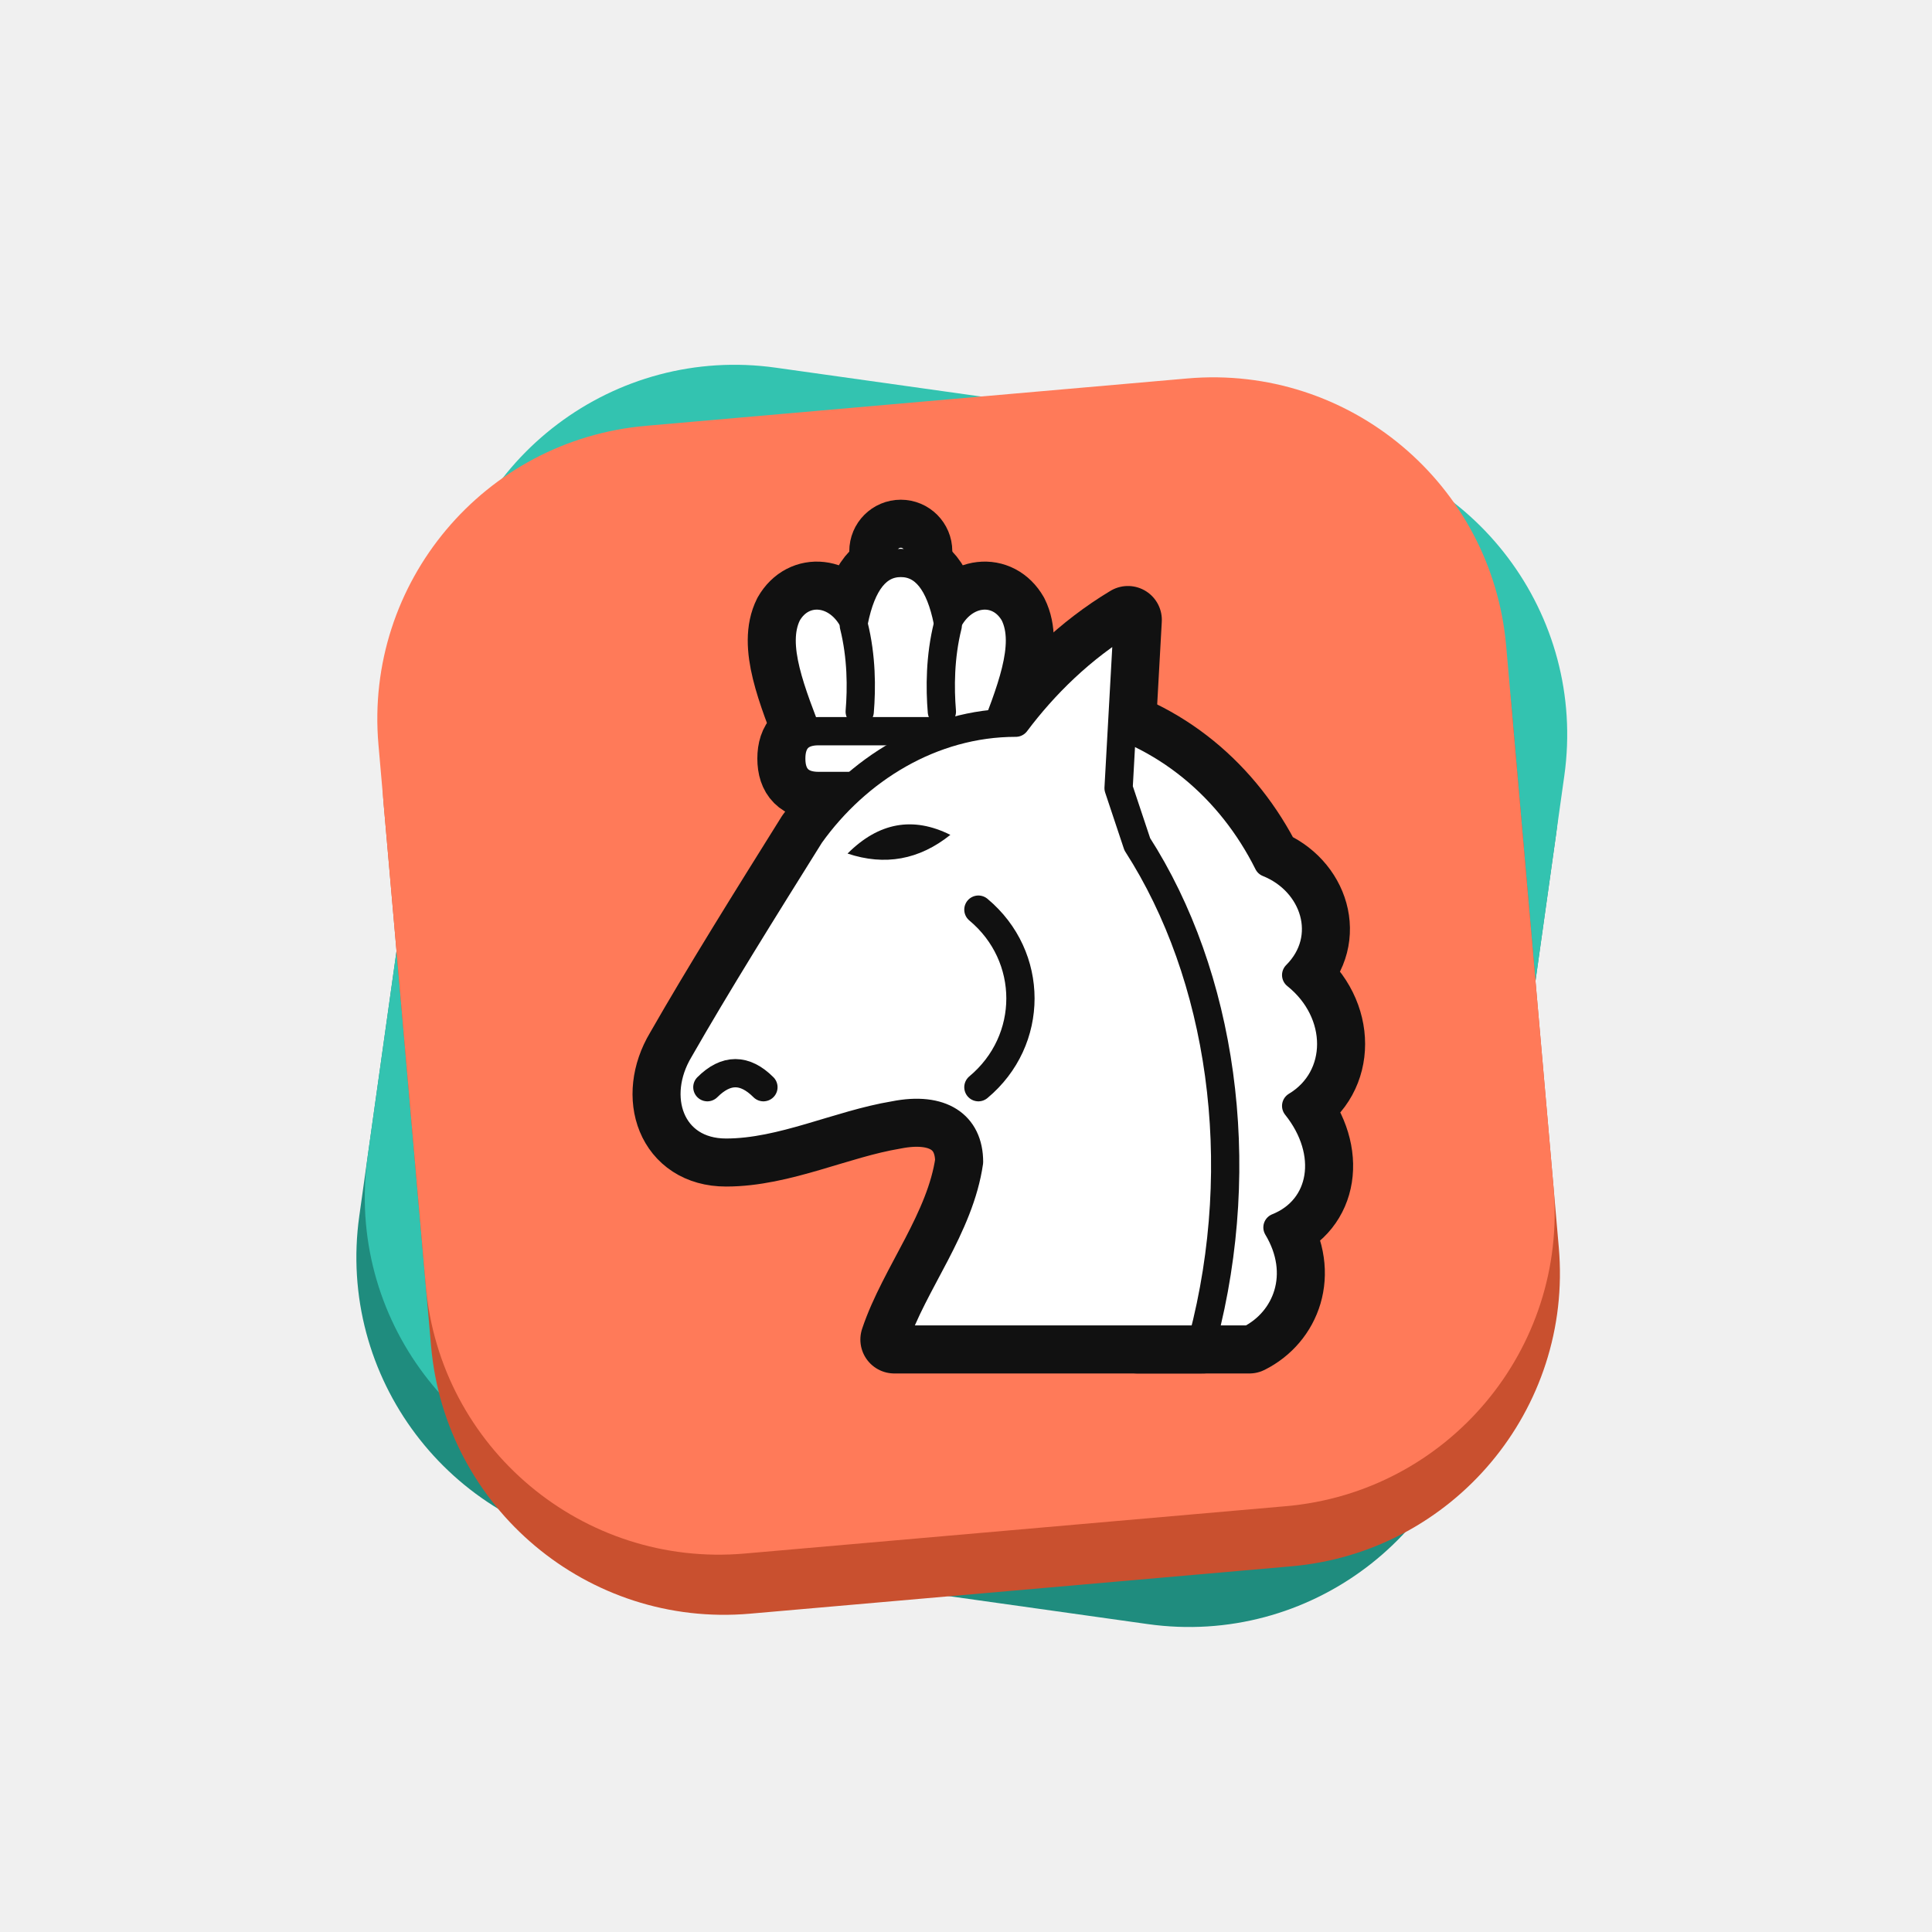
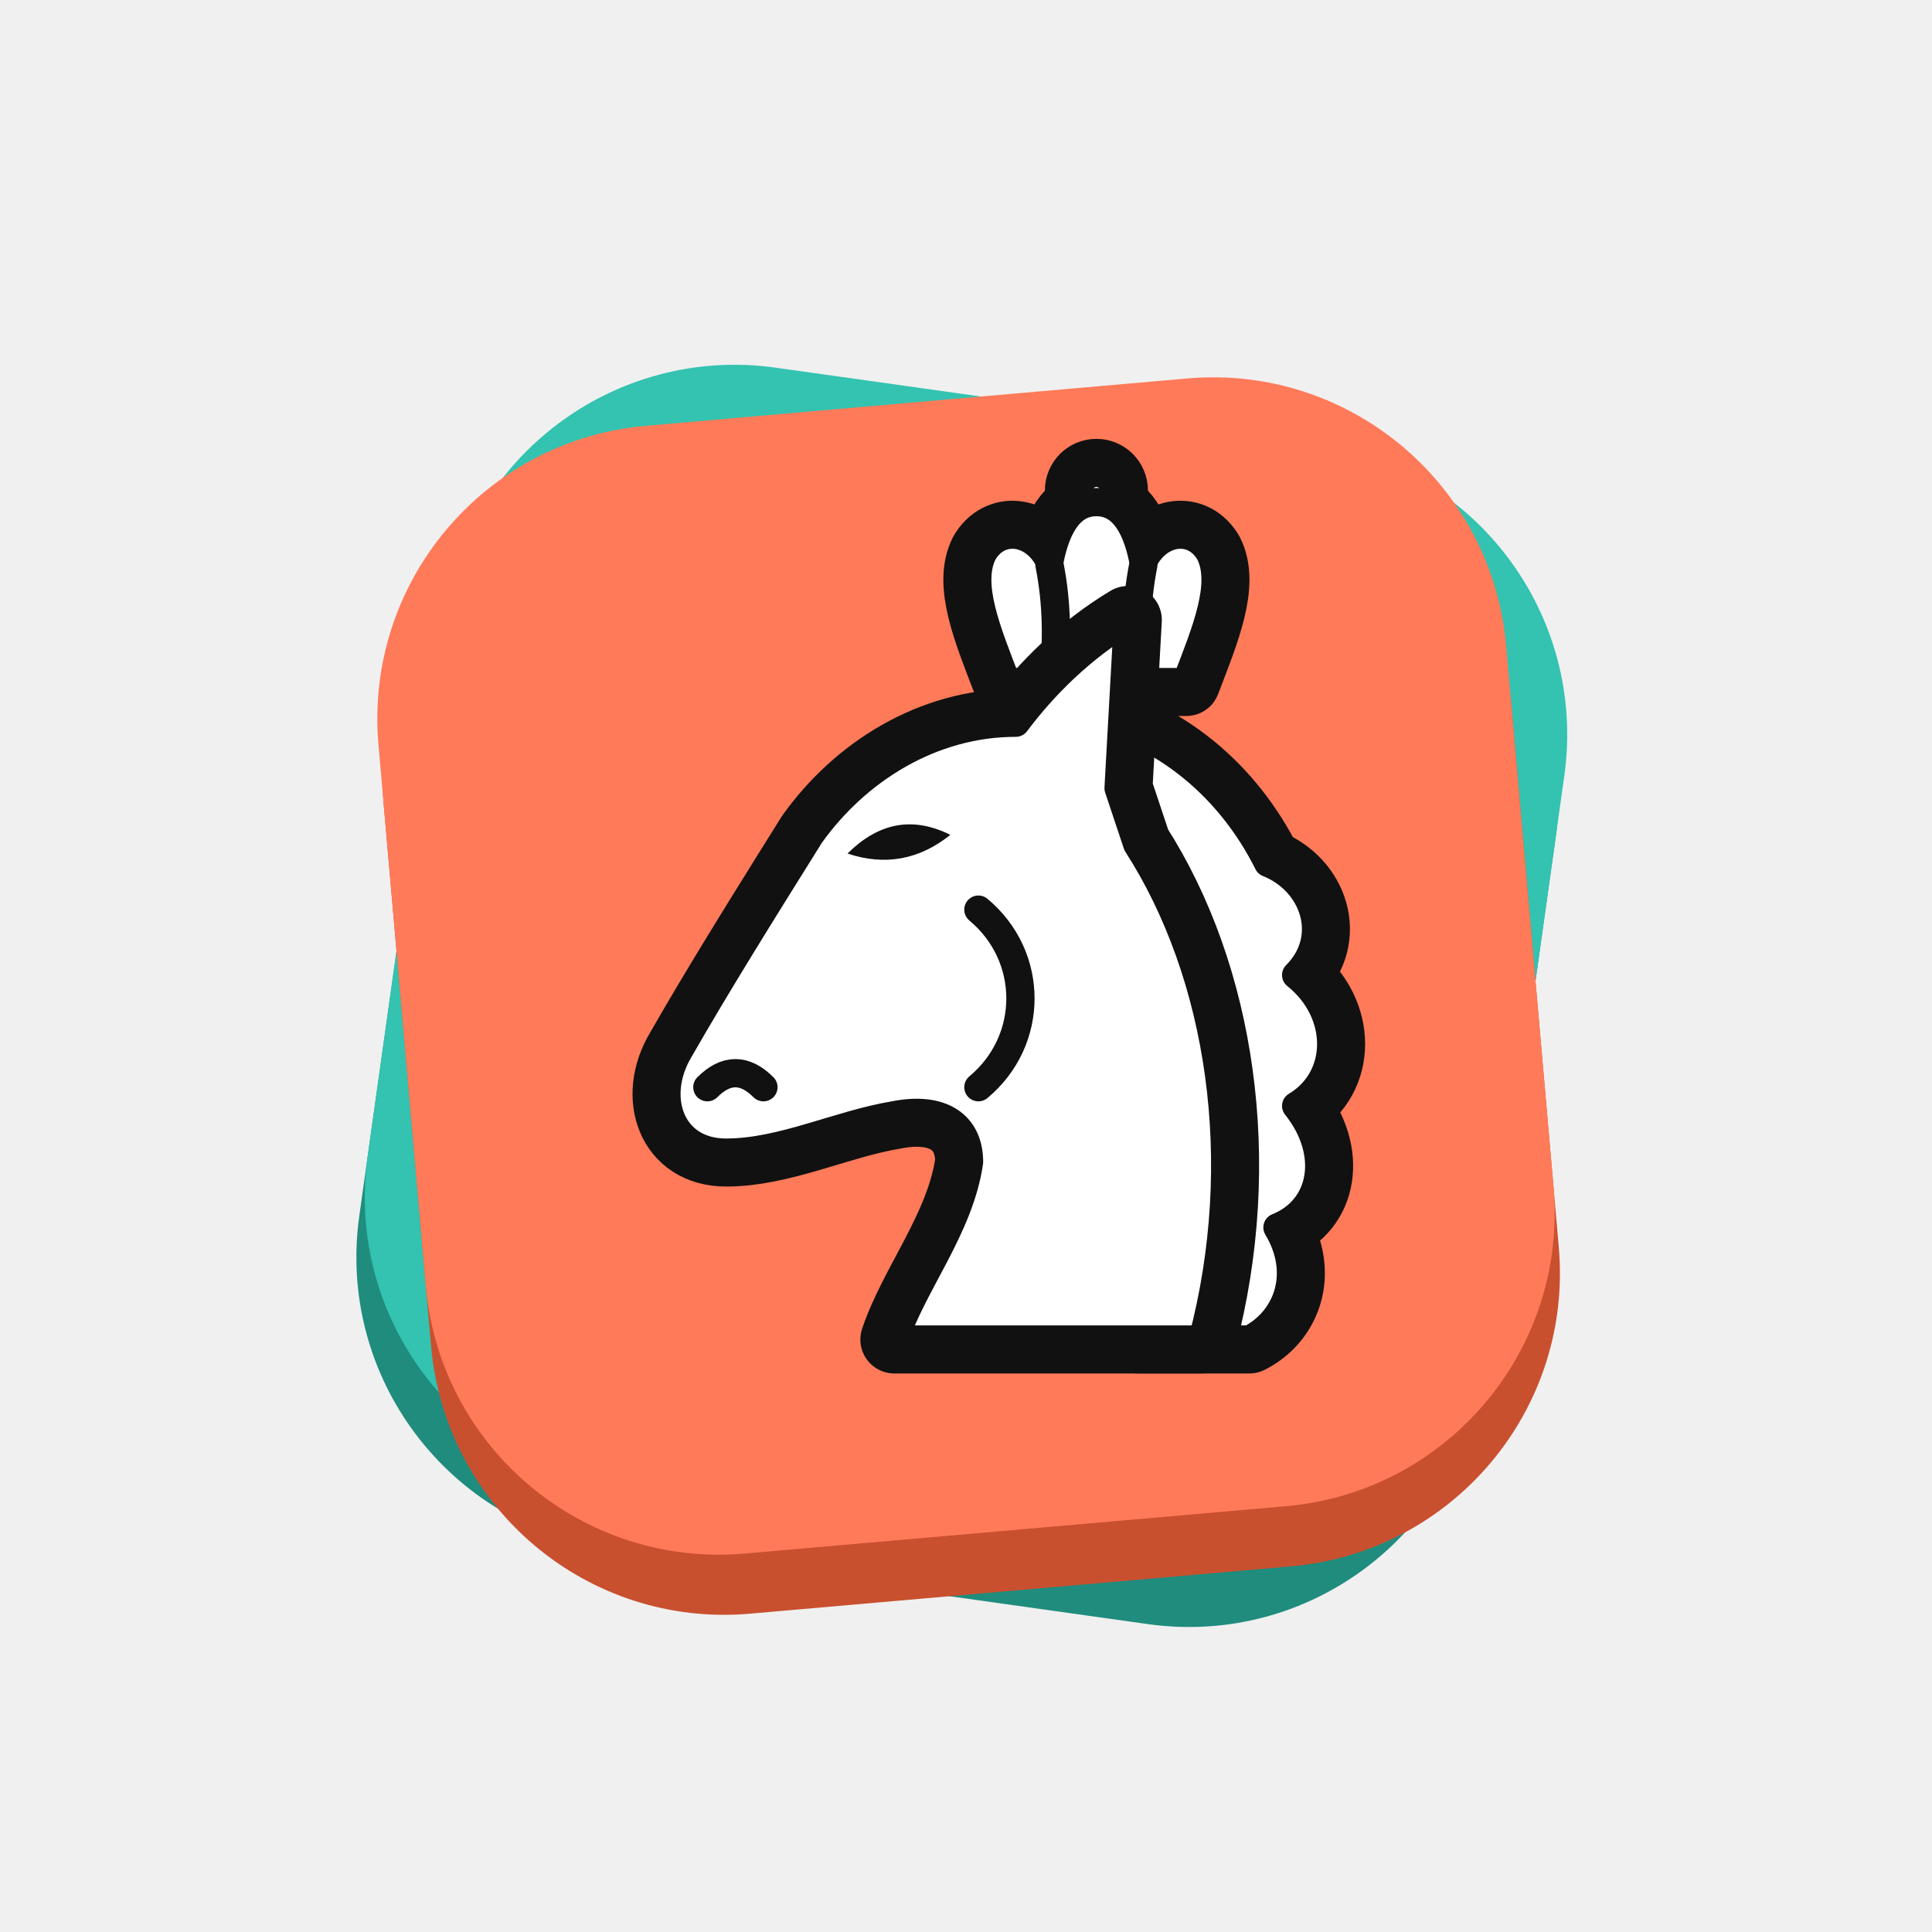
<svg xmlns="http://www.w3.org/2000/svg" viewBox="0 0 512 512">
  <g transform="rotate(8 256 256)">
    <rect x="106" y="122" width="300" height="300" rx="78" fill="#1f8c7e" />
    <rect x="106" y="106" width="300" height="300" rx="78" fill="#33c3b0" />
  </g>
  <g transform="rotate(-5 256 256)">
    <rect x="106" y="122" width="300" height="300" rx="78" fill="#c9502f" />
    <rect x="106" y="106" width="300" height="300" rx="78" fill="#ff7a59" />
  </g>
  <g transform="translate(112 100) scale(2.88)">
    <g fill="#111" stroke="#111" stroke-width="6.24" stroke-linejoin="round">
      <path d="M60 22C69 24 76 30 80 38C85 40 87 46 83 50C88 54 88 61 83 64C87 69 86 75 81 77C84 82 82 87 78 89H66L62 30Z" transform="translate(9 12) scale(0.86)" stroke-width="7.256" />
-       <path d="M45.5 25a4.5 4.5 0 1 0 9 0a4.5 4.5 0 1 0 -9 0Z" transform="translate(26 7) scale(0.36)" stroke-width="17.333" />
-       <path d="M27 74C22 61 17 49 21 41C25 34 34 35 38 43C40 33 44 28 50 28C56 28 60 33 62 43C66 35 75 34 79 41C83 49 78 61 73 74Z" transform="translate(26 7) scale(0.36)" stroke-width="17.333" />
-       <path d="M29 71H71Q78 71 78 78V78Q78 85 71 85H29Q22 85 22 78V78Q22 71 29 71Z" transform="translate(26 7) scale(0.36)" stroke-width="17.333" />
+       <path d="M45.5 25a4.5 4.5 0 1 0 9 0a4.5 4.5 0 1 0 -9 0Z" transform="translate(44 1.4) scale(0.36)" stroke-width="17.333" />
+       <path d="M27 74C22 61 17 49 21 41C25 34 34 35 38 43C40 33 44 28 50 28C56 28 60 33 62 43C66 35 75 34 79 41C83 49 78 61 73 74Z" transform="translate(44 1.4) scale(0.36)" stroke-width="17.333" />
+     </g>
+     <g fill="#fff" stroke="#111" stroke-width="2.6" stroke-linejoin="round">
+       <path d="M60 22C69 24 76 30 80 38C85 40 87 46 83 50C88 54 88 61 83 64C87 69 86 75 81 77C84 82 82 87 78 89H66L62 30Z" transform="translate(9 12) scale(0.86)" stroke-width="3.023" />
+       <path d="M45.5 25a4.5 4.5 0 1 0 9 0a4.5 4.5 0 1 0 -9 0Z" transform="translate(44 1.4) scale(0.36)" stroke-width="7.222" />
+       <path d="M27 74C22 61 17 49 21 41C25 34 34 35 38 43C40 33 44 28 50 28C56 28 60 33 62 43C66 35 75 34 79 41C83 49 78 61 73 74Z" transform="translate(44 1.4) scale(0.36)" stroke-width="7.222" />
+     </g>
+     <g fill="none" stroke="#111" stroke-width="2.6" stroke-linecap="round" stroke-linejoin="round">
+       <path d="M38 44C40 54 40 64 39 73" transform="translate(44 1.4) scale(0.36)" stroke-width="7.222" />
+       <path d="M62 44C60 54 60 64 61 73" transform="translate(44 1.4) scale(0.36)" stroke-width="7.222" />
+     </g>
+     <g fill="#111" stroke="#111" stroke-width="6.24" stroke-linejoin="round">
      <path d="M73 89C78 70 75 50 66 36L64 30L65 12C60 15 56 19 53 23C44 23 36 28 31 35C26 43 21 51 17 58C14 63 16 69 22 69C28 69 34 66 40 65C45 64 48 66 48 70C47 77 42 83 40 89Z" transform="translate(9 12) scale(0.86)" stroke-width="7.256" />
    </g>
    <g fill="#fff" stroke="#111" stroke-width="2.6" stroke-linejoin="round">
-       <path d="M60 22C69 24 76 30 80 38C85 40 87 46 83 50C88 54 88 61 83 64C87 69 86 75 81 77C84 82 82 87 78 89H66L62 30Z" transform="translate(9 12) scale(0.86)" stroke-width="3.023" />
-       <path d="M45.5 25a4.5 4.5 0 1 0 9 0a4.5 4.5 0 1 0 -9 0Z" transform="translate(26 7) scale(0.36)" stroke-width="7.222" />
-       <path d="M27 74C22 61 17 49 21 41C25 34 34 35 38 43C40 33 44 28 50 28C56 28 60 33 62 43C66 35 75 34 79 41C83 49 78 61 73 74Z" transform="translate(26 7) scale(0.36)" stroke-width="7.222" />
-       <path d="M29 71H71Q78 71 78 78V78Q78 85 71 85H29Q22 85 22 78V78Q22 71 29 71Z" transform="translate(26 7) scale(0.36)" stroke-width="7.222" />
      <path d="M73 89C78 70 75 50 66 36L64 30L65 12C60 15 56 19 53 23C44 23 36 28 31 35C26 43 21 51 17 58C14 63 16 69 22 69C28 69 34 66 40 65C45 64 48 66 48 70C47 77 42 83 40 89Z" transform="translate(9 12) scale(0.86)" stroke-width="3.023" />
    </g>
    <g fill="none" stroke="#111" stroke-width="2.6" stroke-linecap="round" stroke-linejoin="round">
-       <path d="M38 44C40 52 40 60 39.5 66" transform="translate(26 7) scale(0.36)" stroke-width="7.222" />
-       <path d="M62 44C60 52 60 60 60.5 66" transform="translate(26 7) scale(0.36)" stroke-width="7.222" />
      <path d="M35 37Q40 32 46 35Q41 39 35 37Z" transform="translate(9 12) scale(0.86)" stroke-width="3.023" fill="#111" stroke="none" />
      <path d="M20 62Q23 59 26 62" transform="translate(9 12) scale(0.86)" stroke-width="3.023" />
      <path d="M49 43C55 48 55 57 49 62" transform="translate(9 12) scale(0.86)" stroke-width="3.023" />
    </g>
  </g>
</svg>
